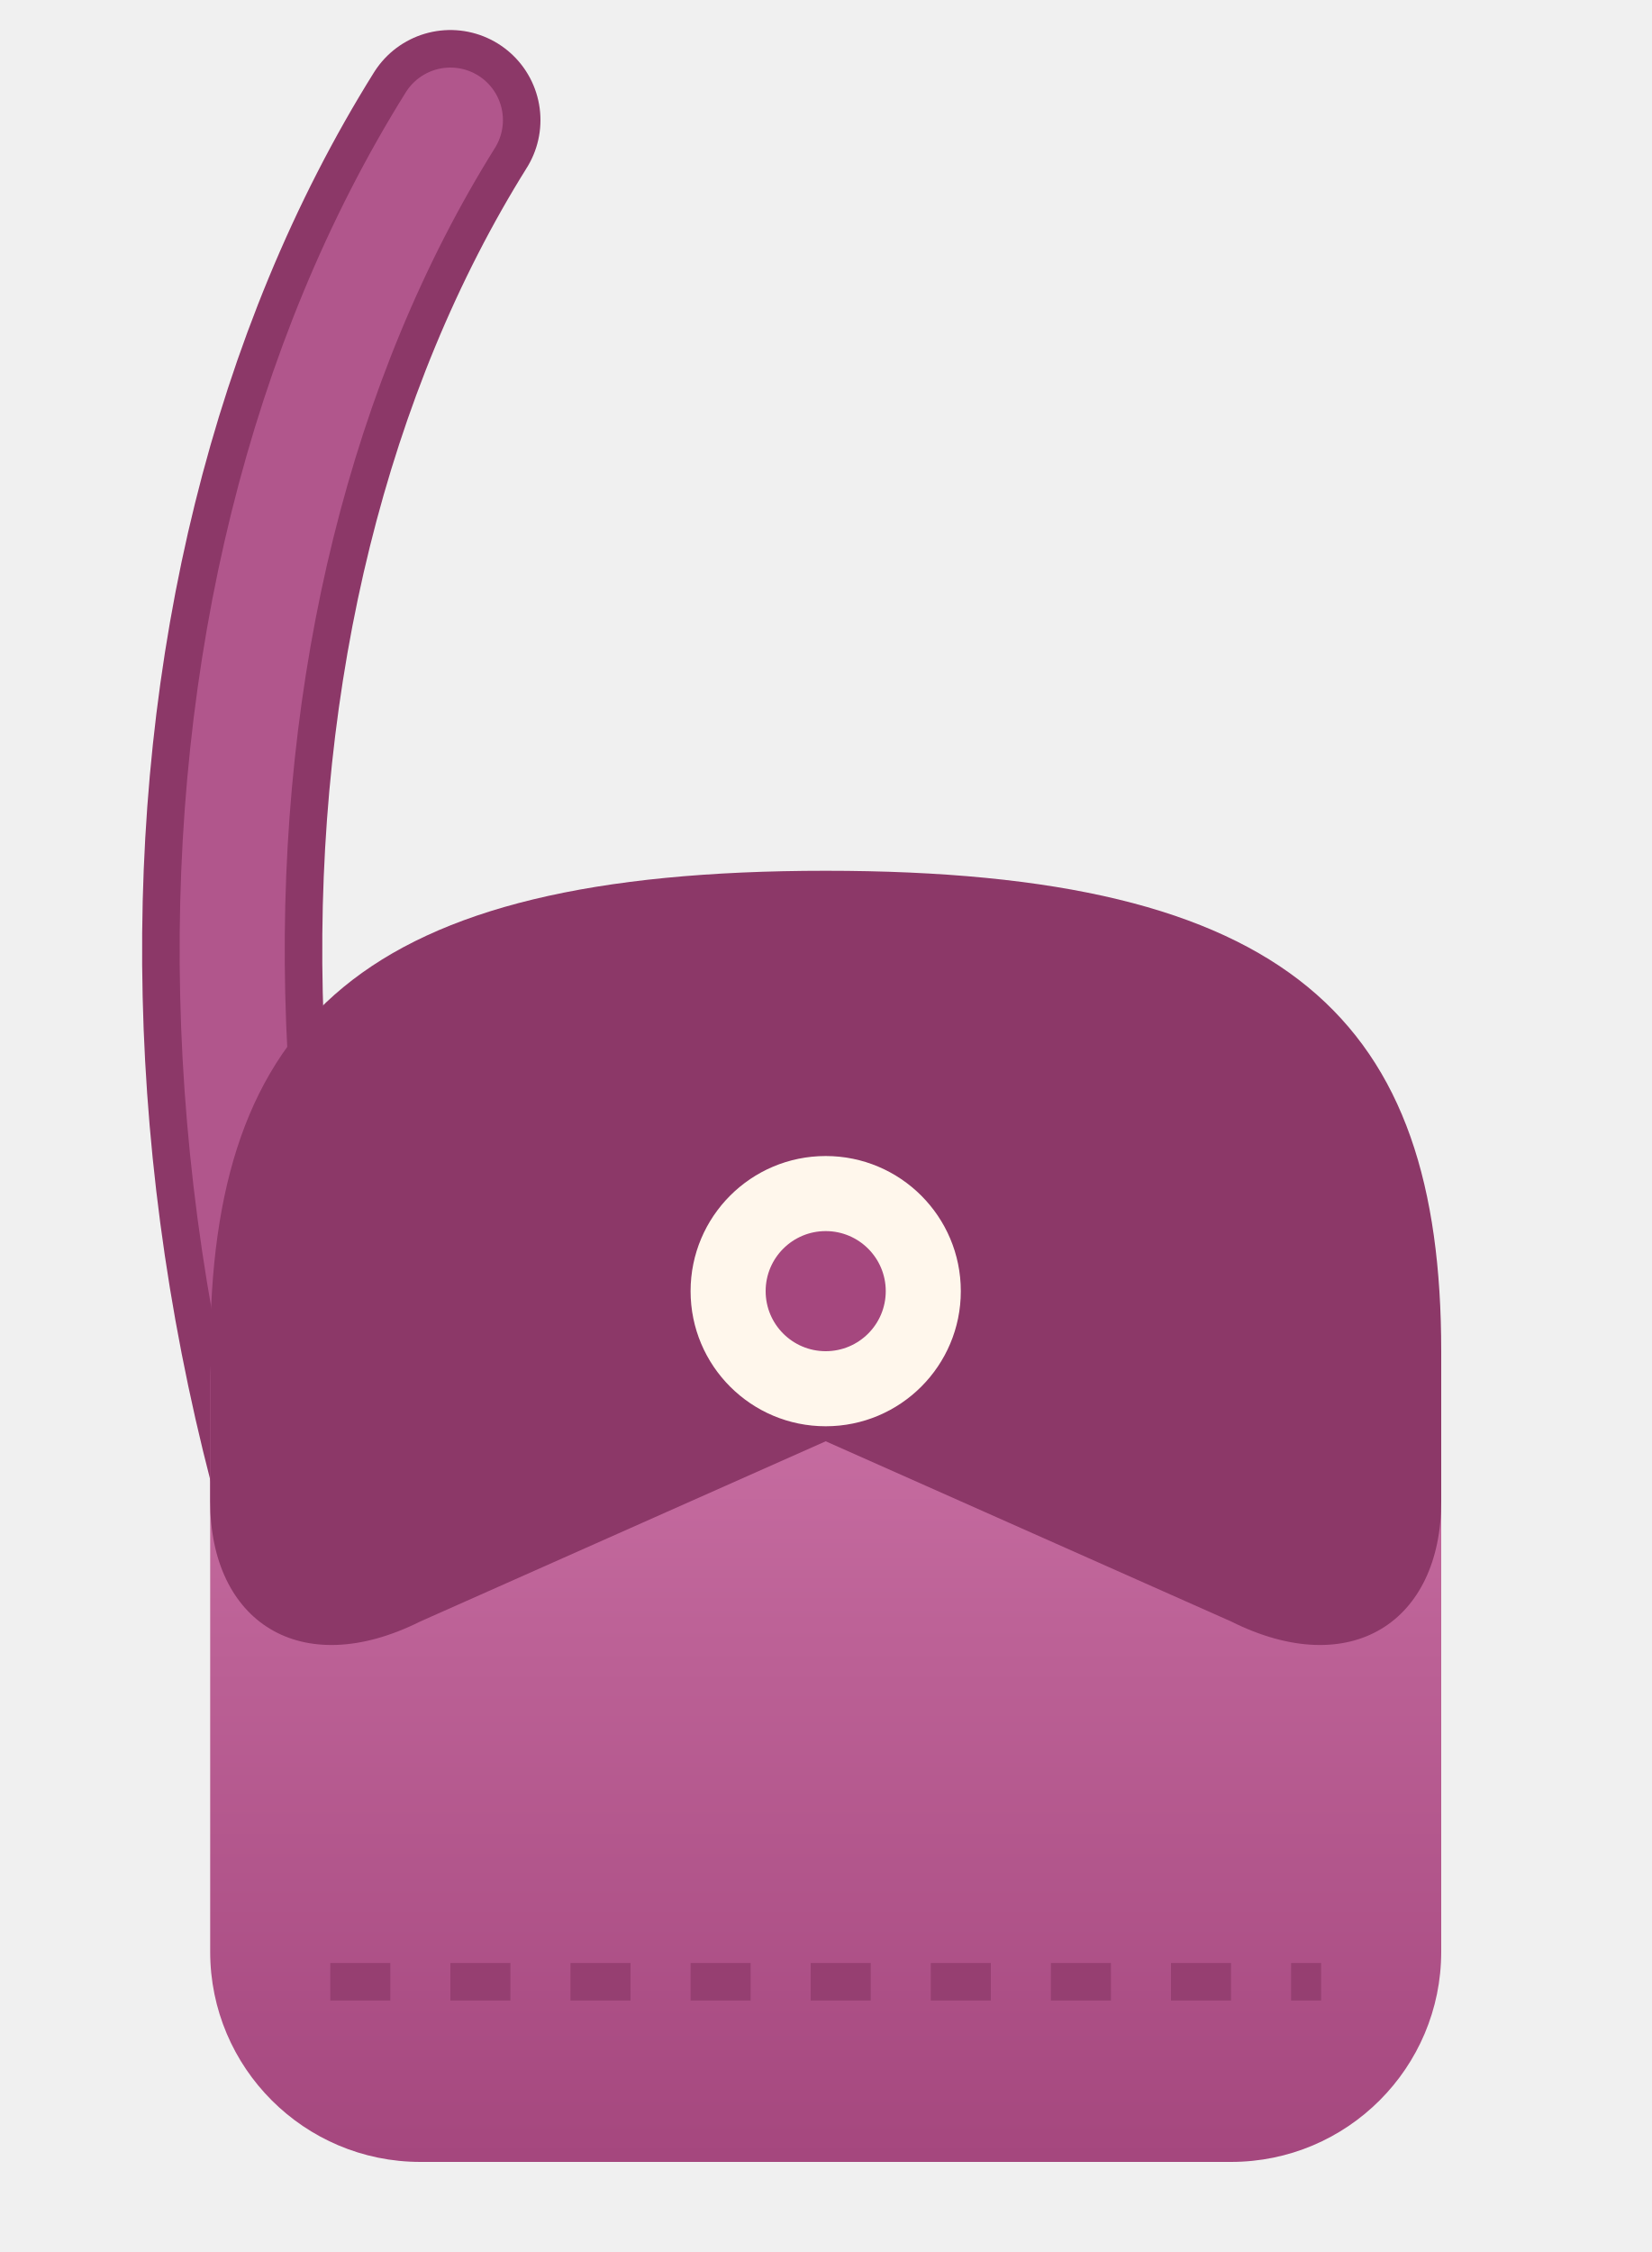
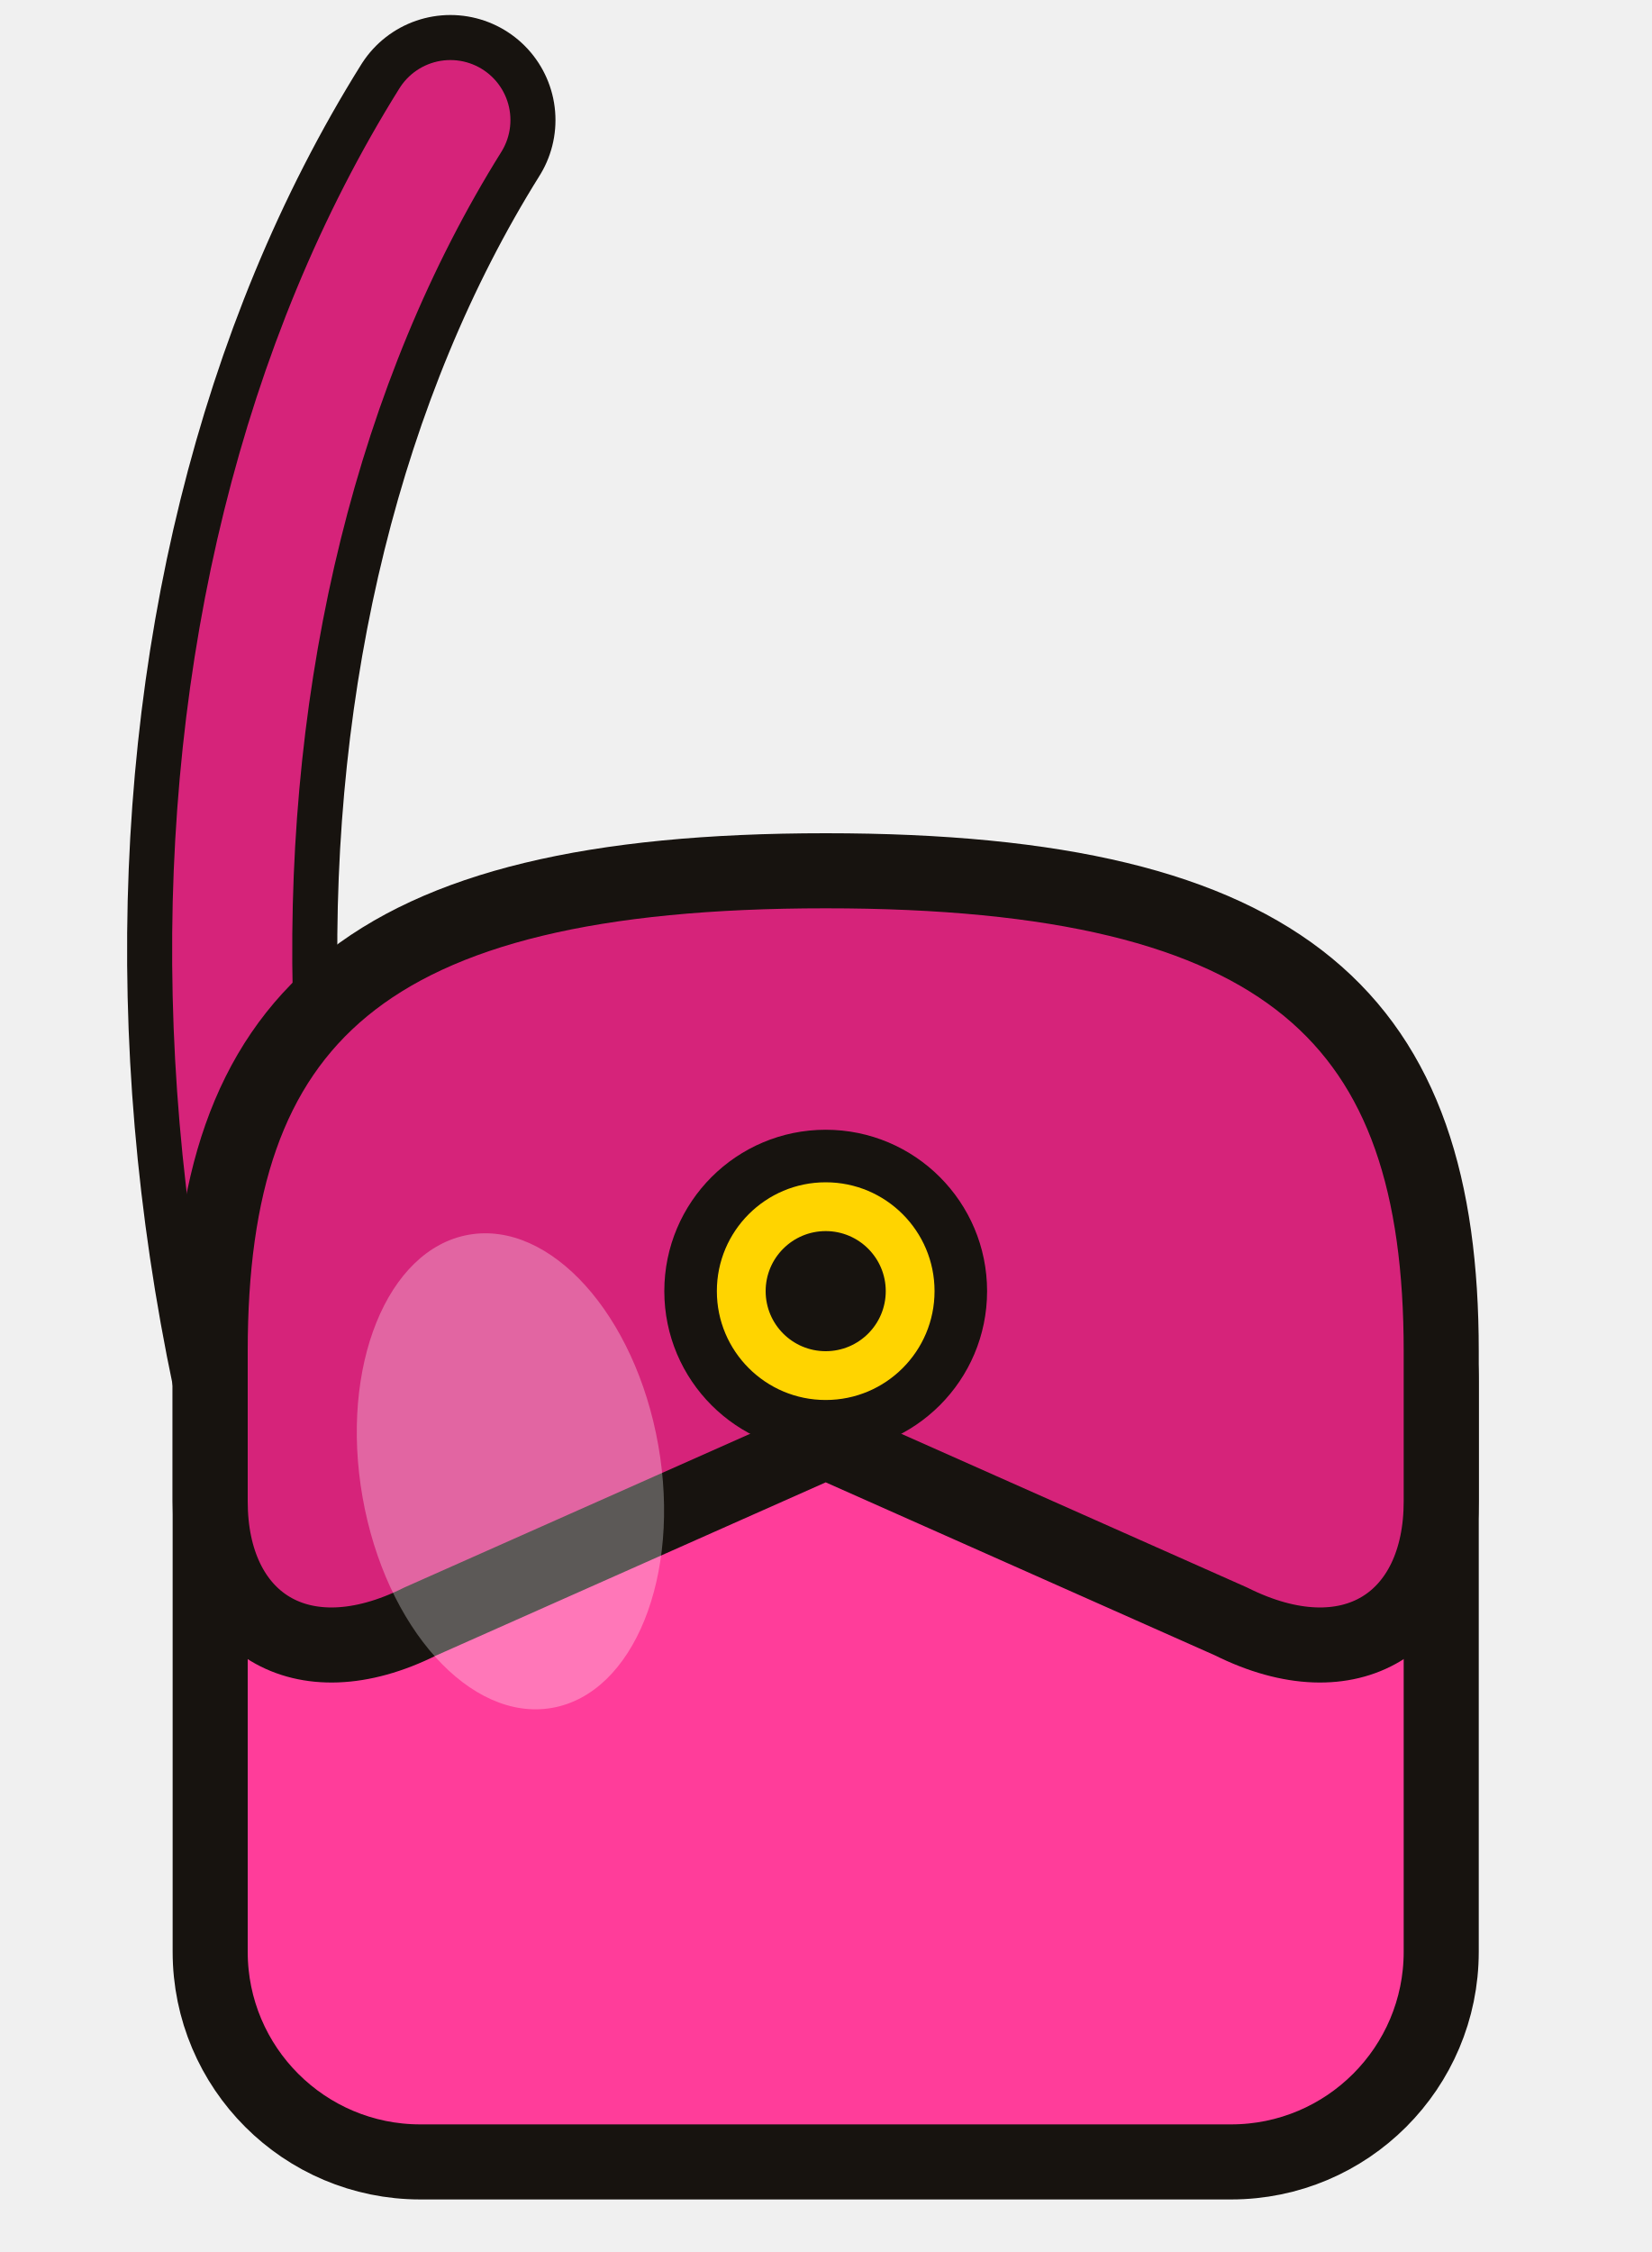
<svg xmlns="http://www.w3.org/2000/svg" viewBox="0 0 110 150">
-   <defs>
-     <linearGradient id="bagBody" x1="0" y1="0" x2="0" y2="1">
-       <stop offset="0%" stop-color="#D179AC" />
-       <stop offset="100%" stop-color="#A5477E" />
-     </linearGradient>
-   </defs>
-   <path d="M 30 8 C 10 40 10 90 34 132" fill="none" stroke="#8C3868" stroke-width="12" stroke-linecap="round" />
-   <path d="M 30 8 C 10 40 10 90 34 132" fill="none" stroke="#B1568C" stroke-width="7" stroke-linecap="round" />
-   <rect x="14" y="78" width="82" height="66" rx="14" fill="url(#bagBody)" />
-   <path d="M 14 90 C 14 68 24 58 55 58 C 86 58 96 68 96 90 L 96 100 C 96 108 90 112 82 108 L 55 96 L 28 108 C 20 112 14 108 14 100 Z" fill="#8C3868" />
-   <circle cx="55" cy="86" r="9" fill="#FFF7EC" />
-   <circle cx="55" cy="86" r="4" fill="#A5477E" />
-   <path d="M 22 132 L 88 132" stroke="#8C3868" stroke-width="2.5" stroke-dasharray="4 4" opacity="0.7" />
+   <path d="M 30 8 C 10 40 10 90 34 132" fill="none" stroke="#17130F" stroke-width="14" stroke-linecap="round" />
+   <path d="M 30 8 C 10 40 10 90 34 132" fill="none" stroke="#D6237A" stroke-width="8" stroke-linecap="round" />
+   <rect x="14" y="78" width="82" height="66" rx="14" fill="#FF3D9A" stroke="#17130F" stroke-width="5" stroke-linejoin="round" />
+   <path d="M 14 90 C 14 68 24 58 55 58 C 86 58 96 68 96 90 L 96 100 C 96 108 90 112 82 108 L 55 96 L 28 108 C 20 112 14 108 14 100 Z" fill="#D6237A" stroke="#17130F" stroke-width="5" stroke-linejoin="round" />
+   <circle cx="55" cy="86" r="9" fill="#FFD400" stroke="#17130F" stroke-width="3.5" />
+   <circle cx="55" cy="86" r="4" fill="#17130F" />
+   <ellipse cx="34" cy="98" rx="10" ry="16" fill="#FFFFFF" opacity="0.3" transform="rotate(-10 34 98)" />
</svg>
